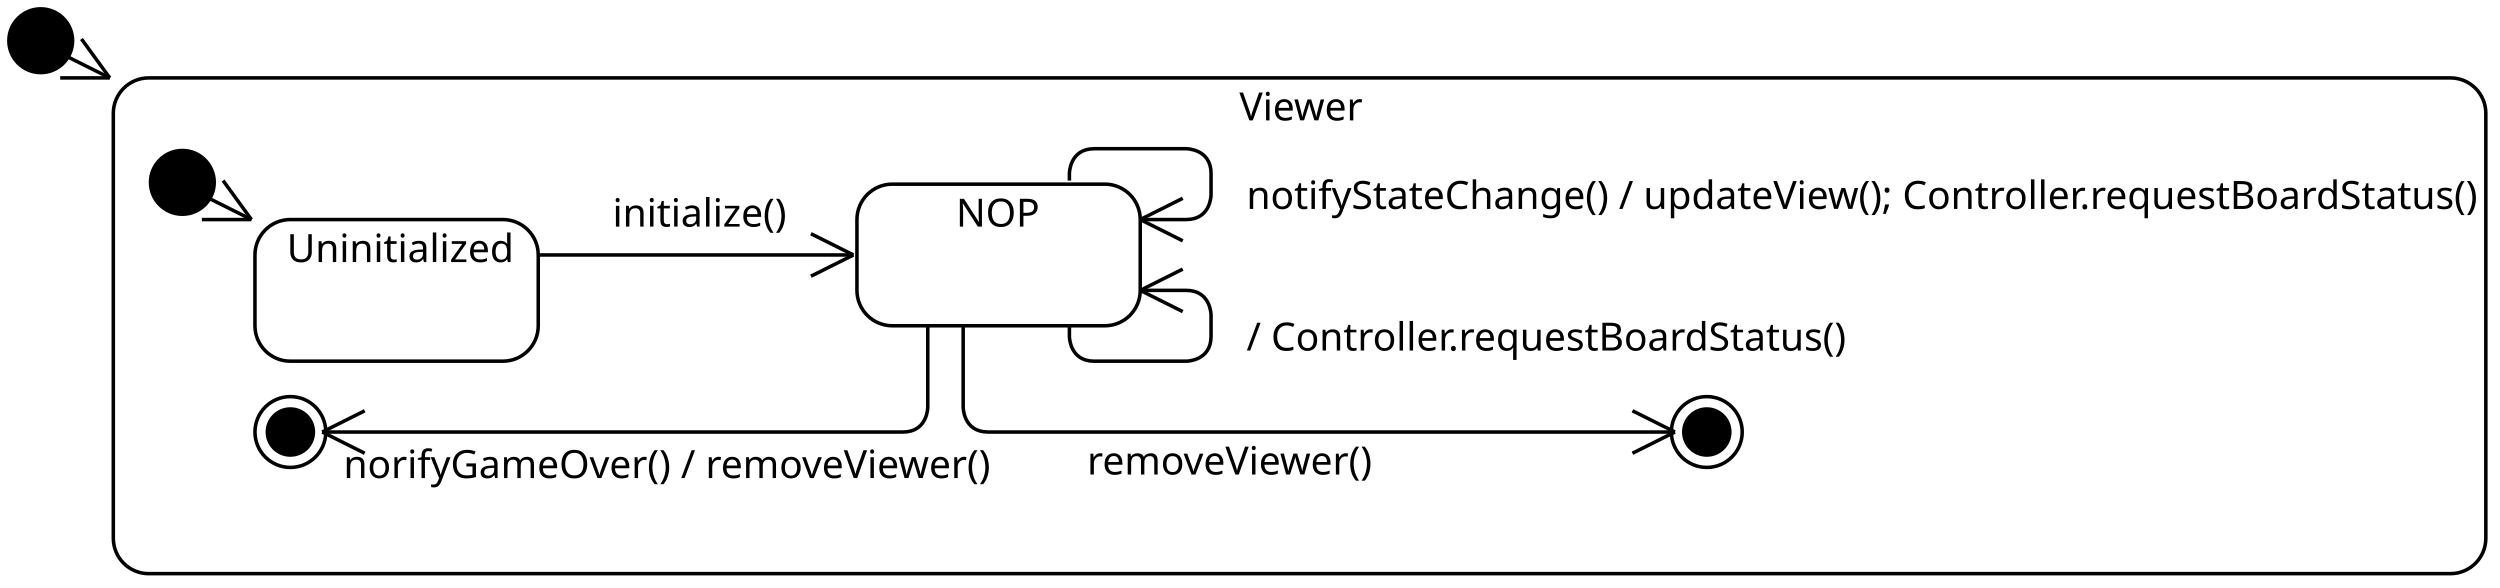
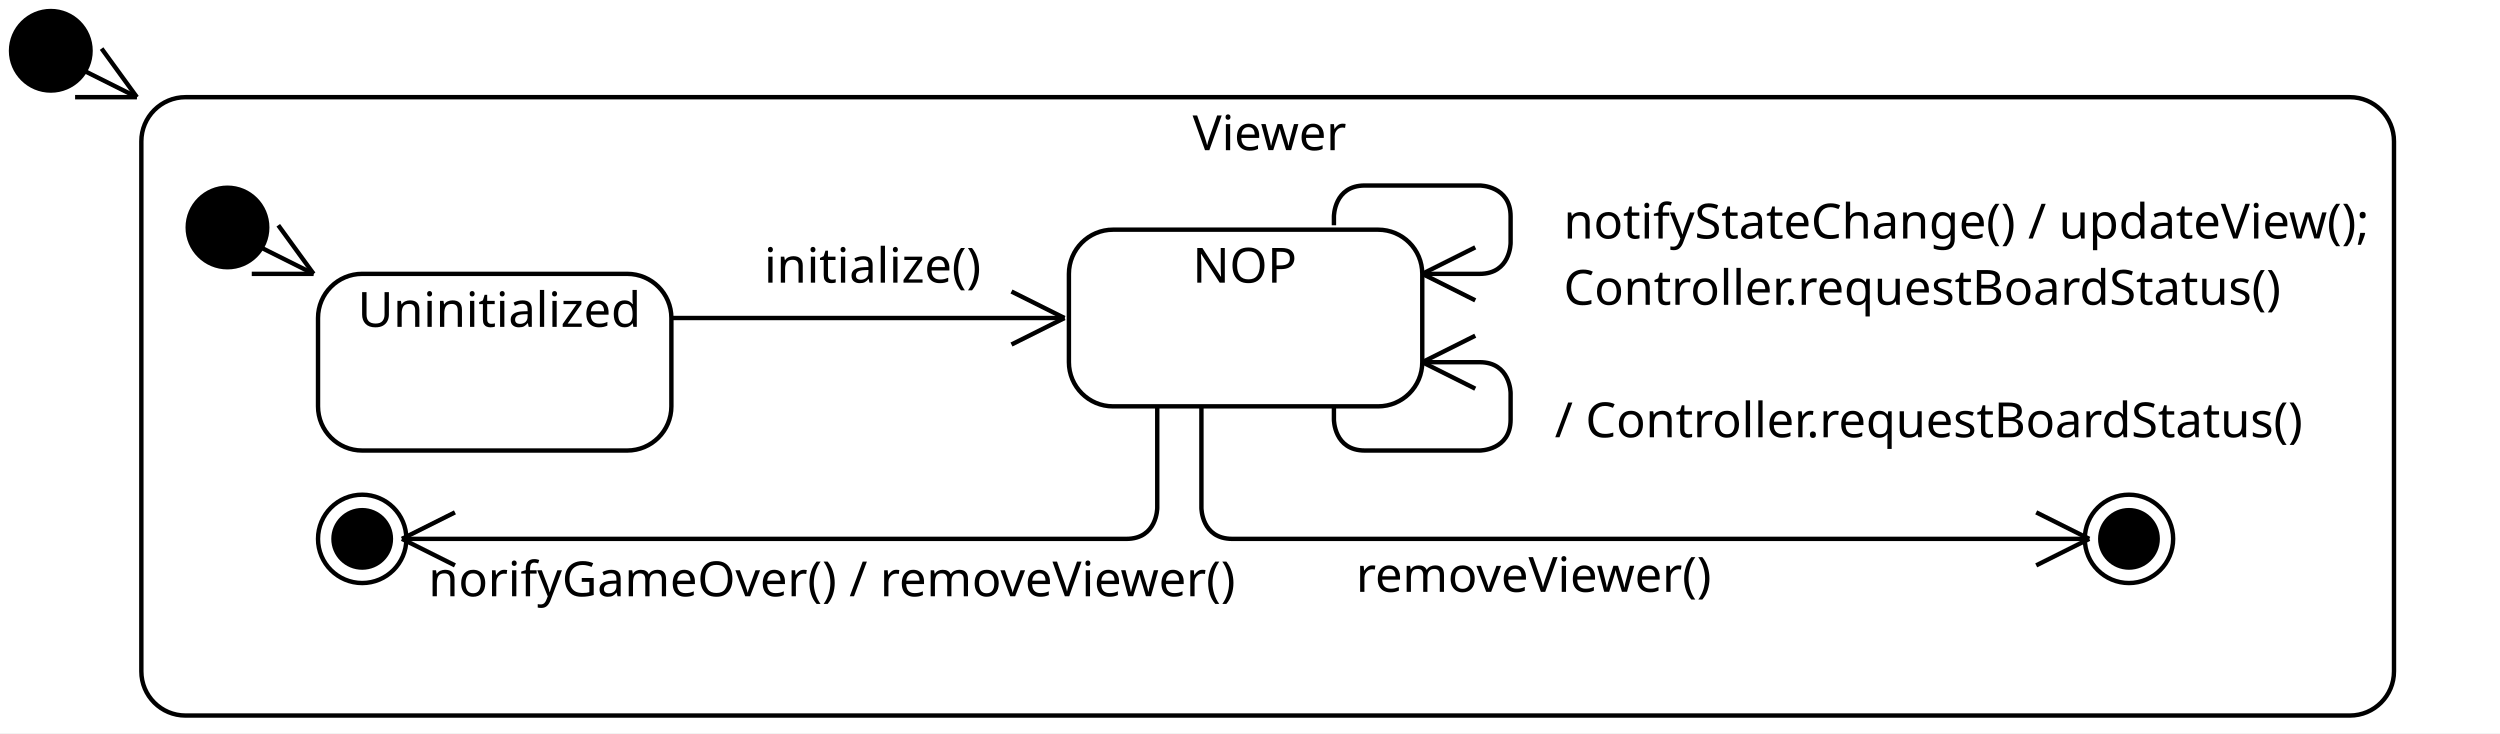
- <svg xmlns="http://www.w3.org/2000/svg" fill-opacity="0" color-rendering="auto" color-interpolation="auto" stroke="rgb(0,0,0)" text-rendering="auto" stroke-linecap="square" width="706" stroke-miterlimit="10" stroke-opacity="0" shape-rendering="auto" fill="rgb(0,0,0)" stroke-dasharray="none" font-weight="normal" stroke-width="1" height="166" font-family="'Dialog'" font-style="normal" stroke-linejoin="miter" font-size="12" stroke-dashoffset="0" image-rendering="auto">
+ <svg xmlns="http://www.w3.org/2000/svg" fill-opacity="0" color-rendering="auto" color-interpolation="auto" stroke="rgb(0,0,0)" text-rendering="auto" stroke-linecap="square" width="566" stroke-miterlimit="10" stroke-opacity="0" shape-rendering="auto" fill="rgb(0,0,0)" stroke-dasharray="none" font-weight="normal" stroke-width="1" height="166" font-family="'Dialog'" font-style="normal" stroke-linejoin="miter" font-size="12" stroke-dashoffset="0" image-rendering="auto">
  <defs id="genericDefs" />
  <g>
    <defs id="defs1">
      <clipPath clipPathUnits="userSpaceOnUse" id="clipPath1">
-         <path d="M-7 -7 L681 -7 L681 151 L-7 151 L-7 -7 Z" />
+         <path d="M-7 -7 L521 -7 L521 151 L-7 151 L-7 -7 Z" />
      </clipPath>
      <clipPath clipPathUnits="userSpaceOnUse" id="clipPath2">
-         <path d="M-7 -7 L681 -7 L681 136 L-7 136 L-7 -7 Z" />
+         <path d="M-7 -7 L521 -7 L521 136 L-7 136 L-7 -7 Z" />
      </clipPath>
      <clipPath clipPathUnits="userSpaceOnUse" id="clipPath3">
        <path d="M-7 -7 L31 -7 L31 31 L-7 31 L-7 -7 Z" />
      </clipPath>
      <clipPath clipPathUnits="userSpaceOnUse" id="clipPath4">
        <path d="M-7 -7 L91 -7 L91 51 L-7 51 L-7 -7 Z" />
      </clipPath>
      <clipPath clipPathUnits="userSpaceOnUse" id="clipPath5">
        <path d="M-80 -15 L160 -15 L160 30 L-80 30 L-80 -15 Z" />
      </clipPath>
      <clipPath clipPathUnits="userSpaceOnUse" id="clipPath6">
-         <path d="M-670 -15 L1340 -15 L1340 30 L-670 30 L-670 -15 Z" />
+         <path d="M-510 -15 L1020 -15 L1020 30 L-510 30 L-510 -15 Z" />
      </clipPath>
      <clipPath clipPathUnits="userSpaceOnUse" id="clipPath7">
        <path d="M0 0 L144 0 L144 124 L0 124 L0 0 Z" />
      </clipPath>
      <clipPath clipPathUnits="userSpaceOnUse" id="clipPath8">
        <path d="M0 0 L275 0 L275 134 L0 134 L0 0 Z" />
      </clipPath>
      <clipPath clipPathUnits="userSpaceOnUse" id="clipPath9">
        <path d="M0 0 L116 0 L116 110 L0 110 L0 0 Z" />
      </clipPath>
      <clipPath clipPathUnits="userSpaceOnUse" id="clipPath10">
        <path d="M0 0 L193 0 L193 104 L0 104 L0 0 Z" />
      </clipPath>
      <clipPath clipPathUnits="userSpaceOnUse" id="clipPath11">
        <path d="M0 0 L305 0 L305 134 L0 134 L0 0 Z" />
      </clipPath>
      <clipPath clipPathUnits="userSpaceOnUse" id="clipPath12">
        <path d="M-98 -16 L196 -16 L196 32 L-98 32 L-98 -16 Z" />
      </clipPath>
      <clipPath clipPathUnits="userSpaceOnUse" id="clipPath13">
        <path d="M-66 -15 L132 -15 L132 30 L-66 30 L-66 -15 Z" />
      </clipPath>
      <clipPath clipPathUnits="userSpaceOnUse" id="clipPath14">
        <path d="M-195 -16 L390 -16 L390 32 L-195 32 L-195 -16 Z" />
      </clipPath>
      <clipPath clipPathUnits="userSpaceOnUse" id="clipPath15">
        <path d="M-181 -15 L362 -15 L362 30 L-181 30 L-181 -15 Z" />
      </clipPath>
      <clipPath clipPathUnits="userSpaceOnUse" id="clipPath16">
-         <path d="M-353 -15 L706 -15 L706 30 L-353 30 L-353 -15 Z" />
+         <path d="M-240 -50 L480 -50 L480 100 L-240 100 L-240 -50 Z" />
      </clipPath>
    </defs>
    <g fill="white" text-rendering="geometricPrecision" fill-opacity="1" stroke-opacity="1" stroke="white">
-       <rect x="0" width="706" height="166" y="0" stroke="none" />
+       <rect x="0" width="566" height="166" y="0" stroke="none" />
    </g>
    <g font-size="11" transform="translate(32,22)" fill-opacity="1" fill="white" text-rendering="geometricPrecision" font-family="sans-serif" stroke="white" stroke-opacity="1">
-       <rect x="0" y="0" clip-path="url(#clipPath1)" width="670" rx="10" ry="10" height="140" stroke="none" />
+       <rect x="0" y="0" clip-path="url(#clipPath1)" width="510" rx="10" ry="10" height="140" stroke="none" />
    </g>
    <g font-size="11" stroke-linecap="butt" transform="translate(32,22)" fill-opacity="1" fill="black" text-rendering="geometricPrecision" font-family="sans-serif" stroke-linejoin="round" stroke="black" stroke-opacity="1" stroke-miterlimit="0">
-       <rect x="0" y="0" clip-path="url(#clipPath1)" fill="none" width="670" rx="10" ry="10" height="140" />
+       <rect x="0" y="0" clip-path="url(#clipPath1)" fill="none" width="510" rx="10" ry="10" height="140" />
    </g>
    <g font-size="11" transform="translate(2,2)" fill-opacity="1" fill="black" text-rendering="geometricPrecision" font-family="sans-serif" stroke="black" stroke-opacity="1">
      <circle r="9.5" clip-path="url(#clipPath3)" cx="9.5" cy="9.5" stroke="none" />
    </g>
    <g font-size="11" transform="translate(242,52)" fill-opacity="1" fill="white" text-rendering="geometricPrecision" font-family="sans-serif" stroke="white" stroke-opacity="1">
      <rect x="0" y="0" clip-path="url(#clipPath4)" width="80" rx="10" ry="10" height="40" stroke="none" />
    </g>
    <g font-size="11" stroke-linecap="butt" transform="translate(242,52)" fill-opacity="1" fill="black" text-rendering="geometricPrecision" font-family="sans-serif" stroke-linejoin="round" stroke="black" stroke-opacity="1" stroke-miterlimit="0">
      <rect x="0" y="0" clip-path="url(#clipPath4)" fill="none" width="80" rx="10" ry="10" height="40" />
    </g>
    <g font-size="11" transform="translate(42,42)" fill-opacity="1" fill="black" text-rendering="geometricPrecision" font-family="sans-serif" stroke="black" stroke-opacity="1">
      <circle r="9.5" clip-path="url(#clipPath3)" cx="9.5" cy="9.5" stroke="none" />
    </g>
    <g font-size="11" transform="translate(72,112)" fill-opacity="1" fill="black" text-rendering="geometricPrecision" font-family="sans-serif" stroke="black" stroke-opacity="1">
      <circle r="7" clip-path="url(#clipPath3)" cx="10" cy="10" stroke="none" />
      <circle stroke-linecap="butt" clip-path="url(#clipPath3)" fill="none" stroke-linejoin="round" r="10" cx="10" cy="10" stroke-miterlimit="0" />
    </g>
    <g font-size="11" transform="translate(72,62)" fill-opacity="1" fill="white" text-rendering="geometricPrecision" font-family="sans-serif" stroke="white" stroke-opacity="1">
      <rect x="0" y="0" clip-path="url(#clipPath4)" width="80" rx="10" ry="10" height="40" stroke="none" />
    </g>
    <g font-size="11" stroke-linecap="butt" transform="translate(72,62)" fill-opacity="1" fill="black" text-rendering="geometricPrecision" font-family="sans-serif" stroke-linejoin="round" stroke="black" stroke-opacity="1" stroke-miterlimit="0">
      <rect x="0" y="0" clip-path="url(#clipPath4)" fill="none" width="80" rx="10" ry="10" height="40" />
    </g>
    <g font-size="11" transform="translate(472,112)" fill-opacity="1" fill="black" text-rendering="geometricPrecision" font-family="sans-serif" stroke="black" stroke-opacity="1">
      <circle r="7" clip-path="url(#clipPath3)" cx="10" cy="10" stroke="none" />
      <circle stroke-linecap="butt" clip-path="url(#clipPath3)" fill="none" stroke-linejoin="round" r="10" cx="10" cy="10" stroke-miterlimit="0" />
    </g>
    <g font-size="11" transform="translate(72,62)" fill-opacity="1" fill="black" text-rendering="geometricPrecision" font-family="sans-serif" stroke="black" stroke-opacity="1">
      <text x="9" xml:space="preserve" y="12" clip-path="url(#clipPath5)" stroke="none">Uninitialized</text>
    </g>
    <g font-size="11" transform="translate(242,52)" fill-opacity="1" fill="black" text-rendering="geometricPrecision" font-family="sans-serif" stroke="black" stroke-opacity="1">
      <text x="28" xml:space="preserve" y="12" clip-path="url(#clipPath5)" stroke="none">NOP</text>
    </g>
    <g font-size="11" transform="translate(32,22)" fill-opacity="1" fill="black" text-rendering="geometricPrecision" font-family="sans-serif" stroke="black" stroke-opacity="1">
-       <text x="318" xml:space="preserve" y="12" clip-path="url(#clipPath6)" stroke="none">Viewer</text>
+       <text x="238" xml:space="preserve" y="12" clip-path="url(#clipPath6)" stroke="none">Viewer</text>
    </g>
    <g font-size="11" stroke-linecap="butt" transform="translate(252,-8)" fill-opacity="1" fill="black" text-rendering="geometricPrecision" font-family="sans-serif" stroke-linejoin="round" stroke="black" stroke-opacity="1">
      <path fill="none" d="M50 59 L50 57 C50 57 50 50 57 50 M57 50 L83 50 C83 50 90 50 90 57 M90 57 L90 63 C90 63 90 70 83 70 M83 70 L70 70" clip-path="url(#clipPath7)" />
      <line y2="76" fill="none" x1="70" clip-path="url(#clipPath7)" x2="82" y1="70" />
      <line y2="64" fill="none" x1="70" clip-path="url(#clipPath7)" x2="82" y1="70" />
    </g>
    <g font-size="11" stroke-linecap="butt" transform="translate(252,32)" fill-opacity="1" fill="black" text-rendering="geometricPrecision" font-family="sans-serif" stroke-linejoin="round" stroke="black" stroke-opacity="1">
      <path fill="none" d="M50 60 L50 63 C50 63 50 70 57 70 M57 70 L83 70 C83 70 90 70 90 63 M90 63 L90 57 C90 57 90 50 83 50 M83 50 L70 50" clip-path="url(#clipPath7)" />
      <line y2="56" fill="none" x1="70" clip-path="url(#clipPath7)" x2="82" y1="50" />
      <line y2="44" fill="none" x1="70" clip-path="url(#clipPath7)" x2="82" y1="50" />
    </g>
    <g font-size="11" stroke-linecap="butt" transform="translate(41,42)" fill-opacity="1" fill="black" text-rendering="geometricPrecision" font-family="sans-serif" stroke-linejoin="round" stroke="black" stroke-opacity="1">
      <path fill="none" d="M221 50 L221 73 C221 73 221 80 214 80 M214 80 L50 80" clip-path="url(#clipPath8)" />
      <line y2="86" fill="none" x1="50" clip-path="url(#clipPath8)" x2="62" y1="80" />
      <line y2="74" fill="none" x1="50" clip-path="url(#clipPath8)" x2="62" y1="80" />
    </g>
    <g font-size="11" stroke-linecap="butt" transform="translate(9,6)" fill-opacity="1" fill="black" text-rendering="geometricPrecision" font-family="sans-serif" stroke-linejoin="round" stroke="black" stroke-opacity="1">
      <line y2="56" fill="none" x1="50" clip-path="url(#clipPath9)" x2="62" y1="50" />
      <line y2="45" fill="none" x1="62" clip-path="url(#clipPath9)" x2="54" y1="56" />
      <line y2="56" fill="none" x1="62" clip-path="url(#clipPath9)" x2="48" y1="56" />
    </g>
    <g font-size="11" stroke-linecap="butt" transform="translate(102,22)" fill-opacity="1" fill="black" text-rendering="geometricPrecision" font-family="sans-serif" stroke-linejoin="round" stroke="black" stroke-opacity="1">
      <line y2="50" fill="none" x1="50" clip-path="url(#clipPath10)" x2="139" y1="50" />
      <line y2="44" fill="none" x1="139" clip-path="url(#clipPath10)" x2="127" y1="50" />
      <line y2="56" fill="none" x1="139" clip-path="url(#clipPath10)" x2="127" y1="50" />
    </g>
    <g font-size="11" stroke-linecap="butt" transform="translate(222,42)" fill-opacity="1" fill="black" text-rendering="geometricPrecision" font-family="sans-serif" stroke-linejoin="round" stroke="black" stroke-opacity="1">
      <path fill="none" d="M50 50 L50 73 C50 73 50 80 57 80 M57 80 L251 80" clip-path="url(#clipPath11)" />
      <line y2="74" fill="none" x1="251" clip-path="url(#clipPath11)" x2="239" y1="80" />
      <line y2="86" fill="none" x1="251" clip-path="url(#clipPath11)" x2="239" y1="80" />
    </g>
    <g font-size="11" stroke-linecap="butt" transform="translate(-31,-34)" fill-opacity="1" fill="black" text-rendering="geometricPrecision" font-family="sans-serif" stroke-linejoin="round" stroke="black" stroke-opacity="1">
      <line y2="56" fill="none" x1="50" clip-path="url(#clipPath9)" x2="62" y1="50" />
      <line y2="45" fill="none" x1="62" clip-path="url(#clipPath9)" x2="54" y1="56" />
      <line y2="56" fill="none" x1="62" clip-path="url(#clipPath9)" x2="48" y1="56" />
    </g>
    <g font-size="11" transform="translate(297,122)" fill-opacity="1" fill="black" text-rendering="geometricPrecision" font-family="sans-serif" stroke="black" stroke-opacity="1">
      <text x="10" xml:space="preserve" y="12" clip-path="url(#clipPath12)" stroke="none">removeViewer()</text>
    </g>
    <g font-size="11" transform="translate(163,52)" fill-opacity="1" fill="black" text-rendering="geometricPrecision" font-family="sans-serif" stroke="black" stroke-opacity="1">
      <text x="10" xml:space="preserve" y="12" clip-path="url(#clipPath13)" stroke="none">initialize()</text>
    </g>
    <g font-size="11" transform="translate(87,123)" fill-opacity="1" fill="black" text-rendering="geometricPrecision" font-family="sans-serif" stroke="black" stroke-opacity="1">
      <text x="10" xml:space="preserve" y="12" clip-path="url(#clipPath14)" stroke="none">norifyGameOver() / removeViewer()</text>
    </g>
    <g font-size="11" transform="translate(342,87)" fill-opacity="1" fill="black" text-rendering="geometricPrecision" font-family="sans-serif" stroke="black" stroke-opacity="1">
      <text x="10" xml:space="preserve" y="12" clip-path="url(#clipPath15)" stroke="none">/ Controller.requestBoardStatus()</text>
    </g>
-     <g font-size="11" transform="translate(342,47)" fill-opacity="1" fill="black" text-rendering="geometricPrecision" font-family="sans-serif" stroke="black" stroke-opacity="1">
-       <text x="10" xml:space="preserve" y="12" clip-path="url(#clipPath16)" stroke="none">notifyStateChange() / updateView(); Controller.requestBoardStatus()</text>
+     <g font-size="11" transform="translate(322,32)" fill-opacity="1" fill="black" text-rendering="geometricPrecision" font-family="sans-serif" stroke="black" stroke-opacity="1">
+       <text x="32" xml:space="preserve" y="22" clip-path="url(#clipPath16)" stroke="none">notifyStateChange() / updateView();</text>
+       <text x="32" xml:space="preserve" y="37" clip-path="url(#clipPath16)" stroke="none">Controller.requestBoardStatus()</text>
    </g>
-     <g font-size="10" transform="rotate(-45) translate(-118.7826,0)" fill-opacity="1" fill="rgb(120,120,120)" text-rendering="geometricPrecision" stroke="rgb(120,120,120)" stroke-opacity="1" />
+     <g font-size="10" transform="rotate(-45) translate(-118.7776,0)" fill-opacity="1" fill="rgb(120,120,120)" text-rendering="geometricPrecision" stroke="rgb(120,120,120)" stroke-opacity="1" />
  </g>
</svg>
